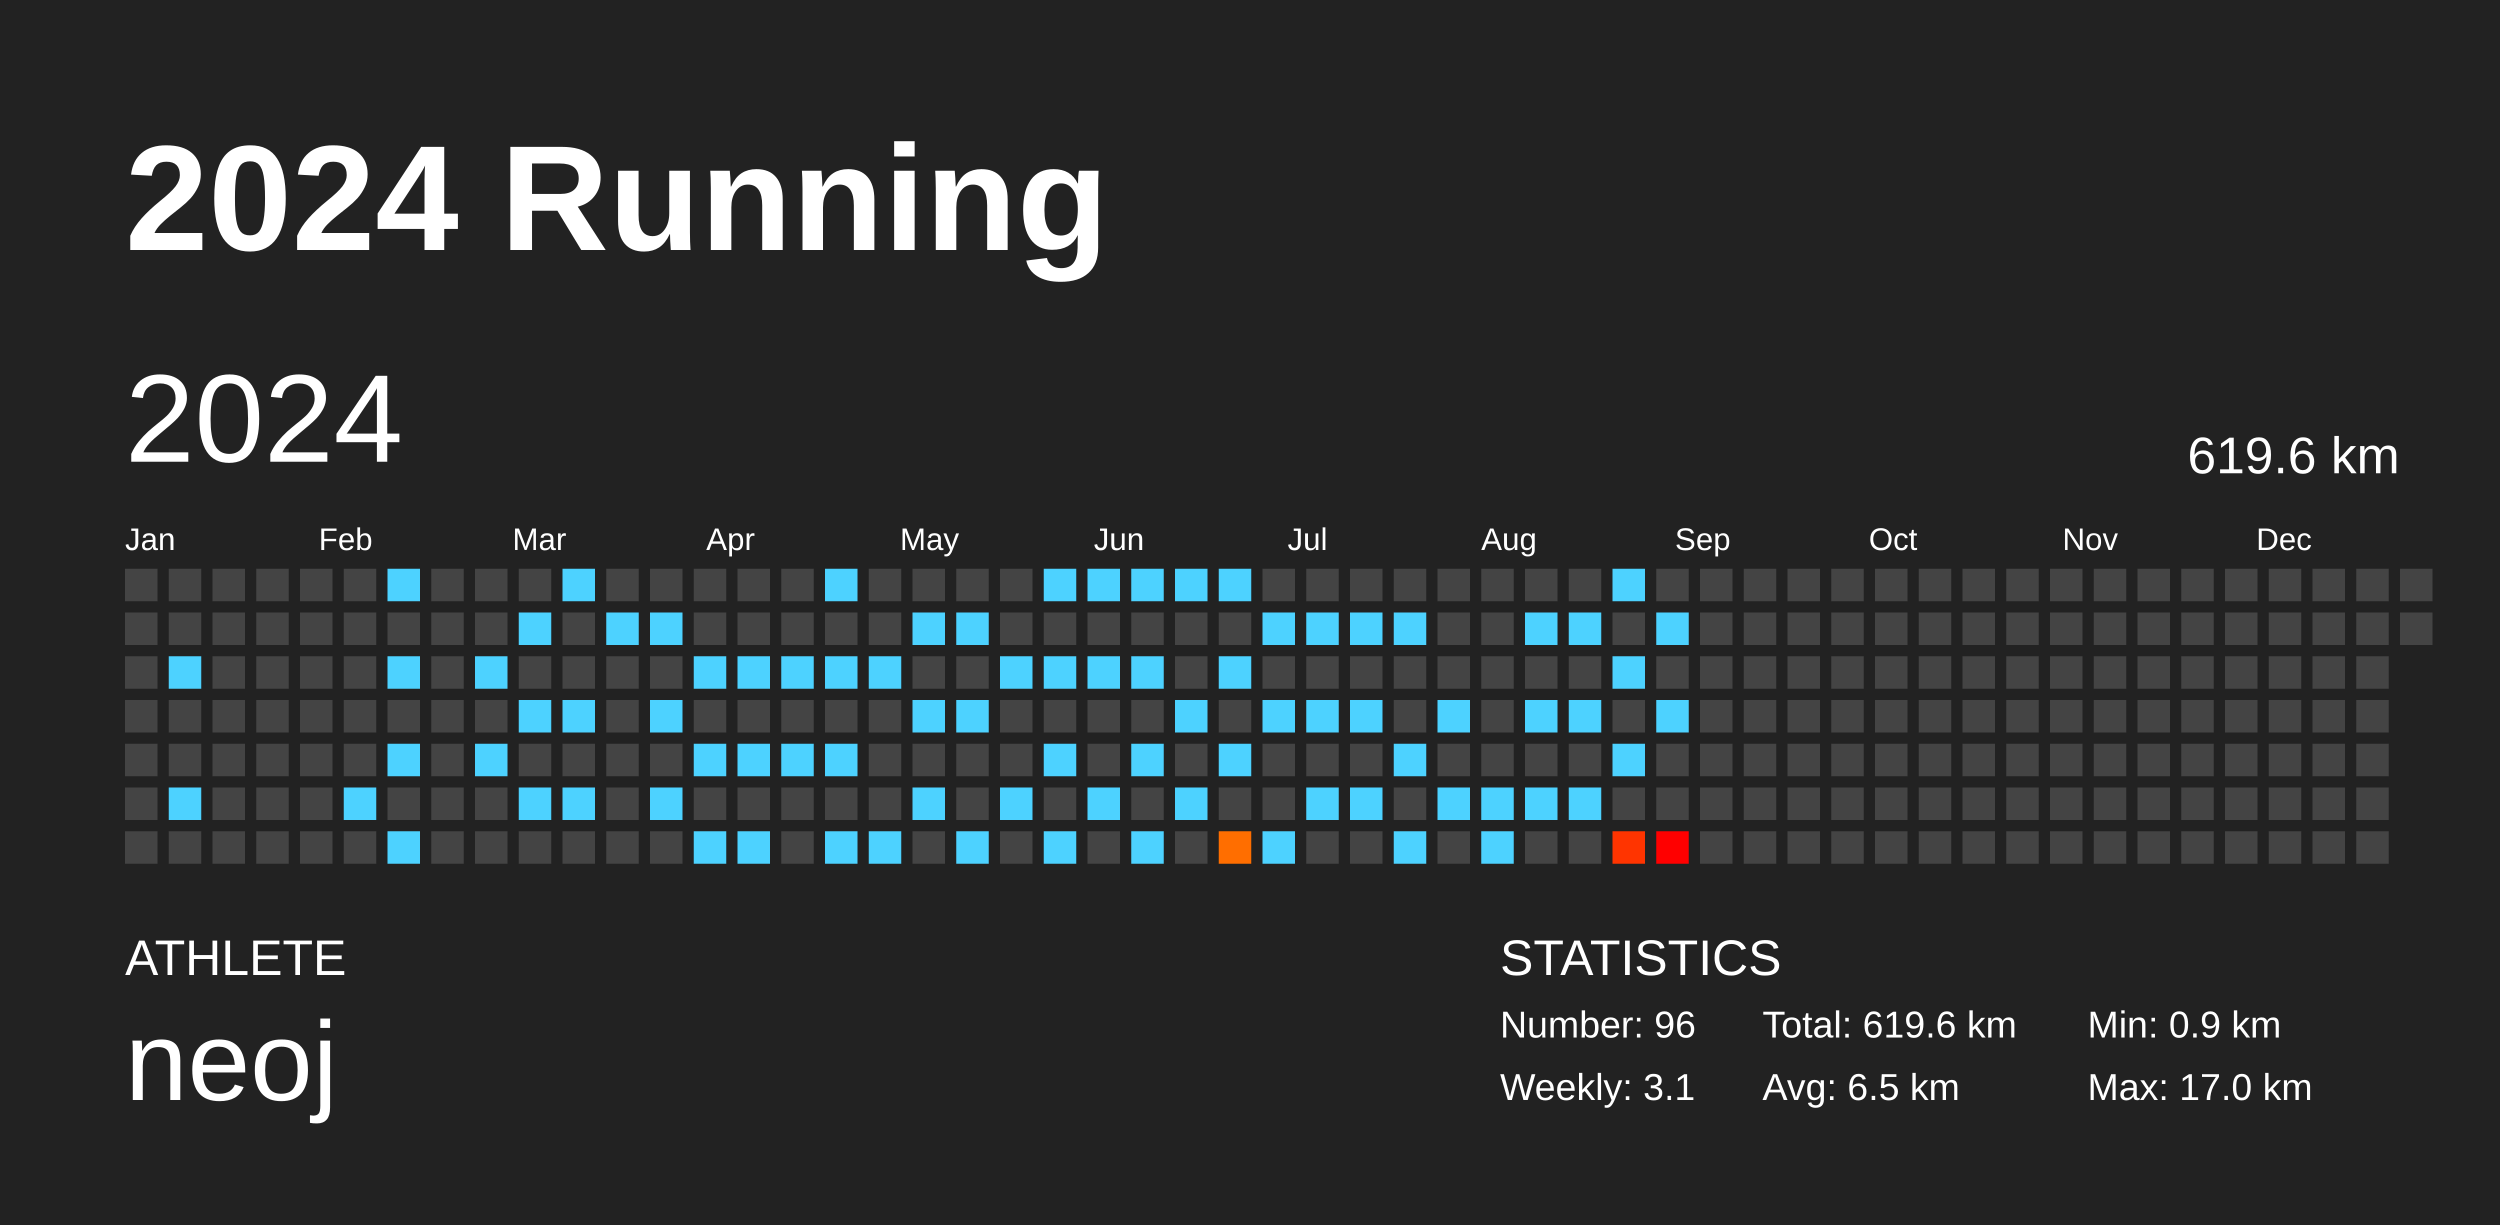
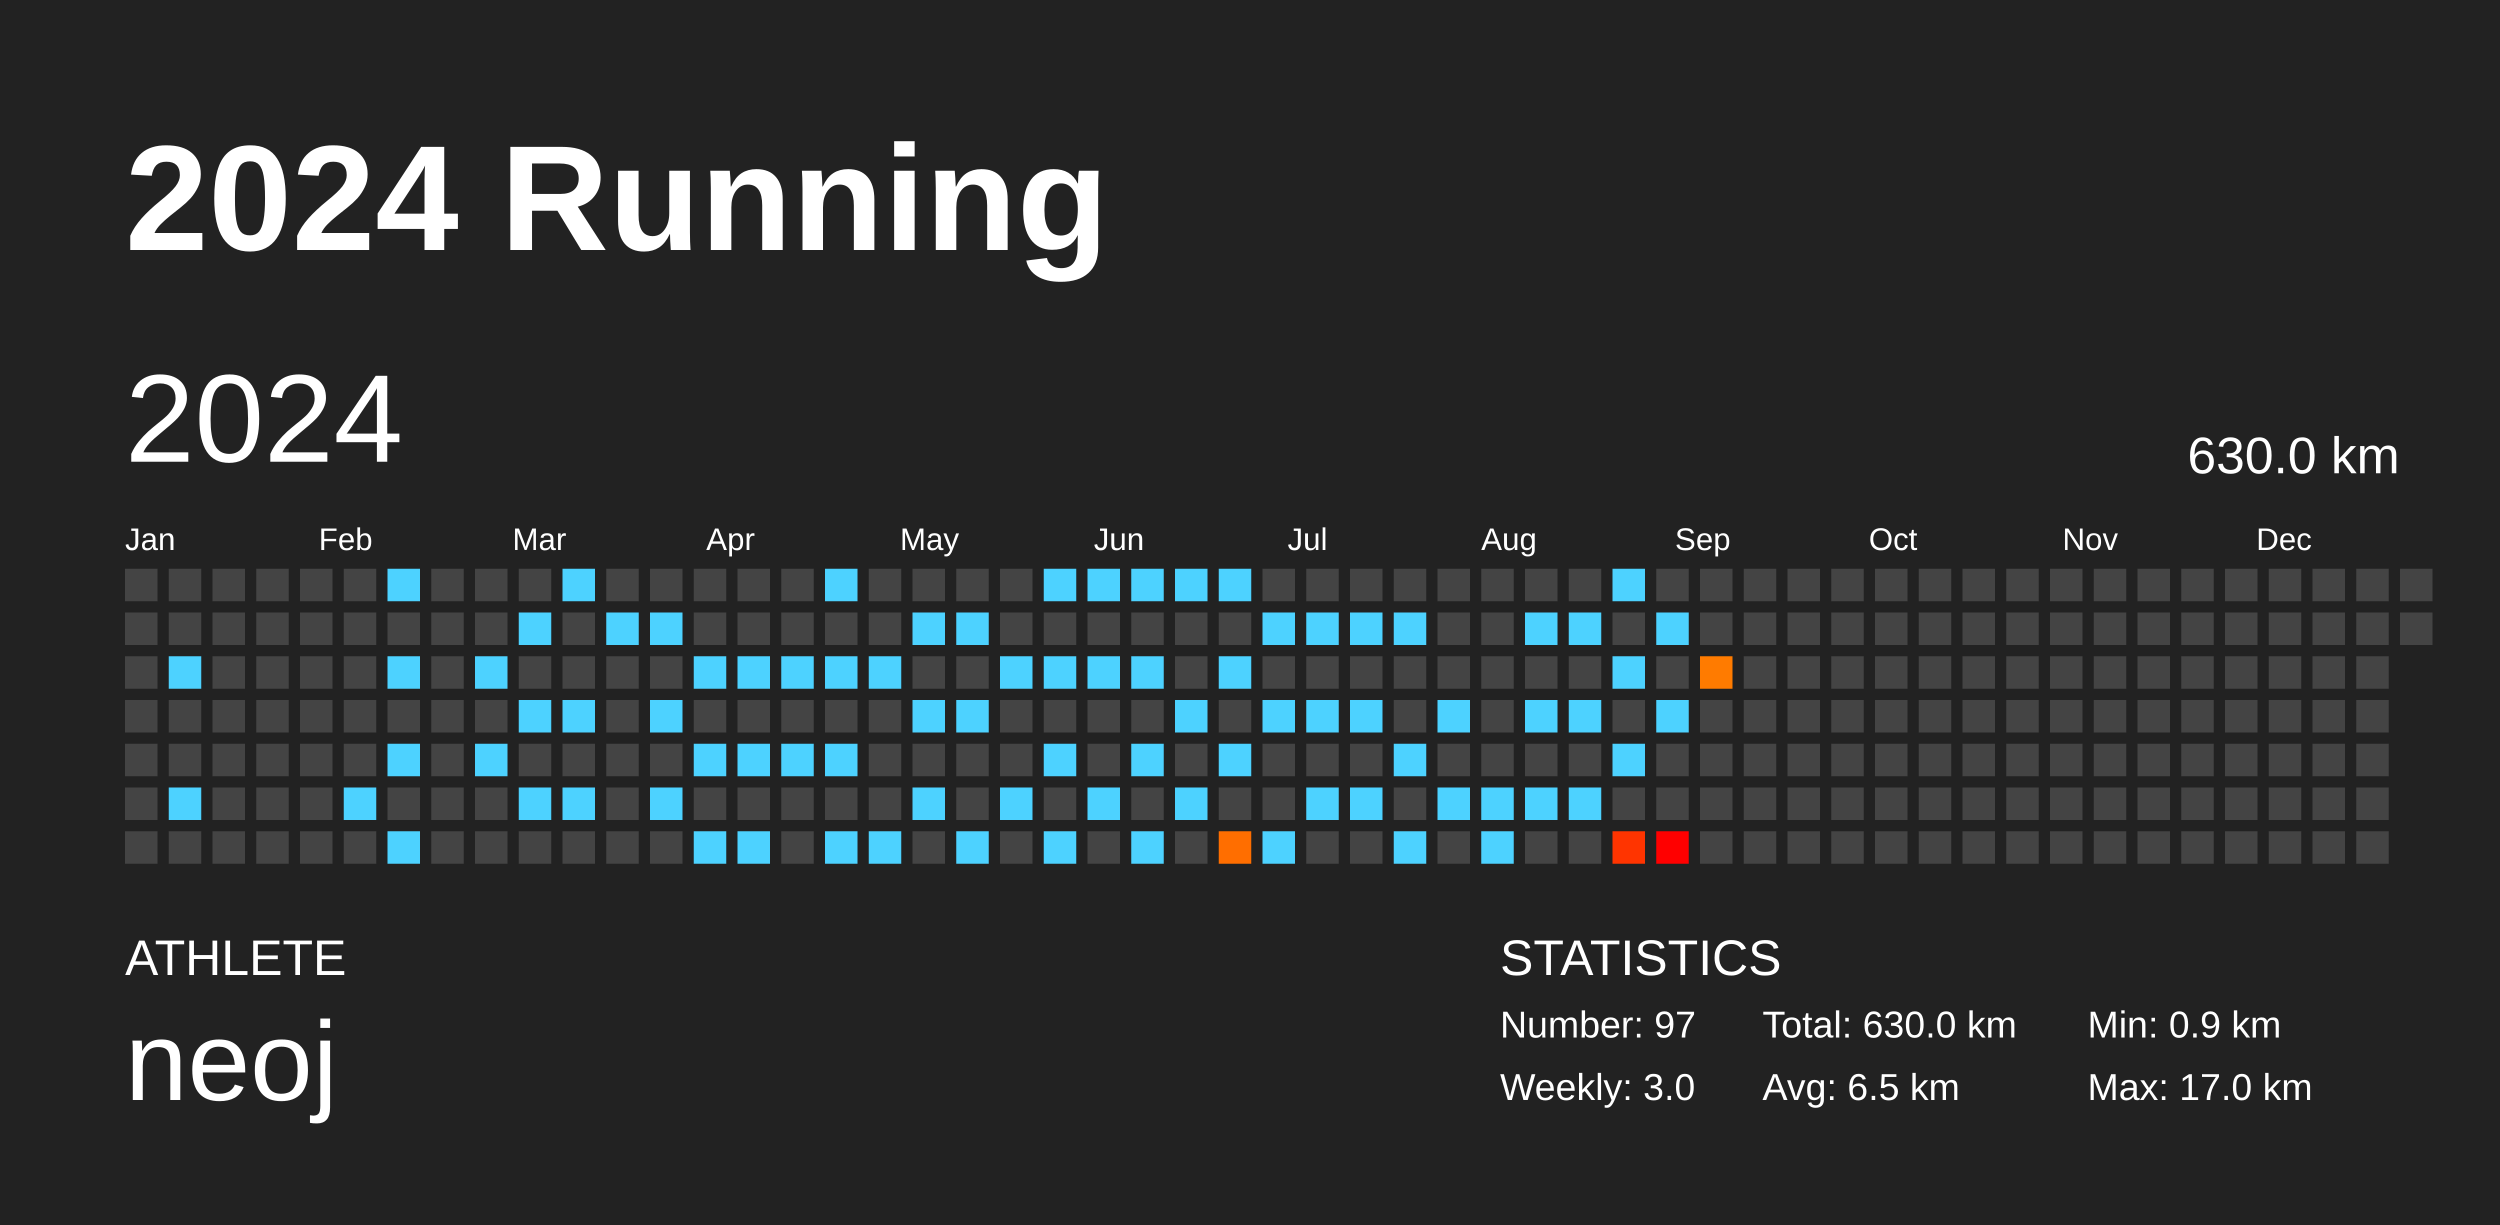
<svg xmlns="http://www.w3.org/2000/svg" baseProfile="full" height="98mm" version="1.1" viewBox="0,0,200,98" width="200mm">
  <defs />
  <rect fill="#222222" height="98" width="200" x="0" y="0" />
  <text fill="#FFFFFF" style="font-size:12px; font-family:Arial; font-weight:bold;" x="10" y="20">2024 Running</text>
  <text fill="#FFFFFF" style="font-size:4px; font-family:Arial" x="10" y="78">ATHLETE</text>
  <text fill="#FFFFFF" style="font-size:9px; font-family:Arial" x="10" y="88">neoj</text>
  <text fill="#FFFFFF" style="font-size:4px; font-family:Arial" x="120" y="78">STATISTICS</text>
-   <text fill="#FFFFFF" style="font-size:3px; font-family:Arial" x="120" y="83">Number: 96</text>
-   <text fill="#FFFFFF" style="font-size:3px; font-family:Arial" x="120" y="88">Weekly: 3.1</text>
-   <text fill="#FFFFFF" style="font-size:3px; font-family:Arial" x="141" y="83">Total: 619.6 km</text>
+   <text fill="#FFFFFF" style="font-size:3px; font-family:Arial" x="120" y="83">Number: 97</text>
+   <text fill="#FFFFFF" style="font-size:3px; font-family:Arial" x="120" y="88">Weekly: 3.0</text>
+   <text fill="#FFFFFF" style="font-size:3px; font-family:Arial" x="141" y="83">Total: 630.0 km</text>
  <text fill="#FFFFFF" style="font-size:3px; font-family:Arial" x="141" y="88">Avg: 6.5 km</text>
  <text fill="#FFFFFF" style="font-size:3px; font-family:Arial" x="167" y="83">Min: 0.9 km</text>
  <text fill="#FFFFFF" style="font-size:3px; font-family:Arial" x="167" y="88">Max: 17.0 km</text>
  <text dominant-baseline="hanging" fill="#FFFFFF" style="font-size:10.0px; font-family:Arial;" x="10" y="30">2024</text>
-   <text dominant-baseline="hanging" fill="#FFFFFF" style="font-size:4.125px; font-family:Arial;" x="175" y="35">619.6 km</text>
+   <text dominant-baseline="hanging" fill="#FFFFFF" style="font-size:4.125px; font-family:Arial;" x="175" y="35">630.0 km</text>
  <text fill="#FFFFFF" style="font-size:2.5px; font-family:Arial" x="10.0" y="44">Jan</text>
  <text fill="#FFFFFF" style="font-size:2.5px; font-family:Arial" x="25.5" y="44">Feb</text>
  <text fill="#FFFFFF" style="font-size:2.5px; font-family:Arial" x="41.0" y="44">Mar</text>
  <text fill="#FFFFFF" style="font-size:2.5px; font-family:Arial" x="56.5" y="44">Apr</text>
  <text fill="#FFFFFF" style="font-size:2.5px; font-family:Arial" x="72.0" y="44">May</text>
  <text fill="#FFFFFF" style="font-size:2.5px; font-family:Arial" x="87.5" y="44">Jun</text>
  <text fill="#FFFFFF" style="font-size:2.5px; font-family:Arial" x="103.0" y="44">Jul</text>
  <text fill="#FFFFFF" style="font-size:2.5px; font-family:Arial" x="118.5" y="44">Aug</text>
  <text fill="#FFFFFF" style="font-size:2.5px; font-family:Arial" x="134.0" y="44">Sep</text>
  <text fill="#FFFFFF" style="font-size:2.5px; font-family:Arial" x="149.5" y="44">Oct</text>
  <text fill="#FFFFFF" style="font-size:2.5px; font-family:Arial" x="165.0" y="44">Nov</text>
  <text fill="#FFFFFF" style="font-size:2.5px; font-family:Arial" x="180.5" y="44">Dec</text>
  <rect fill="#444444" height="2.6" width="2.6" x="10.0" y="45.5" />
  <rect fill="#444444" height="2.6" width="2.6" x="10.0" y="49.0" />
  <rect fill="#444444" height="2.6" width="2.6" x="10.0" y="52.5" />
  <rect fill="#444444" height="2.6" width="2.6" x="10.0" y="56.0" />
  <rect fill="#444444" height="2.6" width="2.6" x="10.0" y="59.5" />
  <rect fill="#444444" height="2.6" width="2.6" x="10.0" y="63.0" />
  <rect fill="#444444" height="2.6" width="2.6" x="10.0" y="66.5" />
  <rect fill="#444444" height="2.6" width="2.6" x="13.5" y="45.5" />
  <rect fill="#444444" height="2.6" width="2.6" x="13.5" y="49.0" />
  <rect fill="#4dd2ff" height="2.6" width="2.6" x="13.5" y="52.5" />
  <rect fill="#444444" height="2.6" width="2.6" x="13.5" y="56.0" />
  <rect fill="#444444" height="2.6" width="2.6" x="13.5" y="59.5" />
  <rect fill="#4dd2ff" height="2.6" width="2.6" x="13.5" y="63.0" />
  <rect fill="#444444" height="2.6" width="2.6" x="13.5" y="66.5" />
  <rect fill="#444444" height="2.6" width="2.6" x="17.0" y="45.5" />
  <rect fill="#444444" height="2.6" width="2.6" x="17.0" y="49.0" />
  <rect fill="#444444" height="2.6" width="2.6" x="17.0" y="52.5" />
  <rect fill="#444444" height="2.6" width="2.6" x="17.0" y="56.0" />
  <rect fill="#444444" height="2.6" width="2.6" x="17.0" y="59.5" />
  <rect fill="#444444" height="2.6" width="2.6" x="17.0" y="63.0" />
  <rect fill="#444444" height="2.6" width="2.6" x="17.0" y="66.5" />
  <rect fill="#444444" height="2.6" width="2.6" x="20.5" y="45.5" />
  <rect fill="#444444" height="2.6" width="2.6" x="20.5" y="49.0" />
  <rect fill="#444444" height="2.6" width="2.6" x="20.5" y="52.5" />
  <rect fill="#444444" height="2.6" width="2.6" x="20.5" y="56.0" />
  <rect fill="#444444" height="2.6" width="2.6" x="20.5" y="59.5" />
  <rect fill="#444444" height="2.6" width="2.6" x="20.5" y="63.0" />
  <rect fill="#444444" height="2.6" width="2.6" x="20.5" y="66.5" />
  <rect fill="#444444" height="2.6" width="2.6" x="24.0" y="45.5" />
  <rect fill="#444444" height="2.6" width="2.6" x="24.0" y="49.0" />
  <rect fill="#444444" height="2.6" width="2.6" x="24.0" y="52.5" />
  <rect fill="#444444" height="2.6" width="2.6" x="24.0" y="56.0" />
  <rect fill="#444444" height="2.6" width="2.6" x="24.0" y="59.5" />
  <rect fill="#444444" height="2.6" width="2.6" x="24.0" y="63.0" />
  <rect fill="#444444" height="2.6" width="2.6" x="24.0" y="66.5" />
  <rect fill="#444444" height="2.6" width="2.6" x="27.5" y="45.5" />
  <rect fill="#444444" height="2.6" width="2.6" x="27.5" y="49.0" />
  <rect fill="#444444" height="2.6" width="2.6" x="27.5" y="52.5" />
  <rect fill="#444444" height="2.6" width="2.6" x="27.5" y="56.0" />
  <rect fill="#444444" height="2.6" width="2.6" x="27.5" y="59.5" />
  <rect fill="#4dd2ff" height="2.6" width="2.6" x="27.5" y="63.0" />
  <rect fill="#444444" height="2.6" width="2.6" x="27.5" y="66.5" />
  <rect fill="#4dd2ff" height="2.6" width="2.6" x="31.0" y="45.5" />
  <rect fill="#444444" height="2.6" width="2.6" x="31.0" y="49.0" />
  <rect fill="#4dd2ff" height="2.6" width="2.6" x="31.0" y="52.5" />
  <rect fill="#444444" height="2.6" width="2.6" x="31.0" y="56.0" />
  <rect fill="#4dd2ff" height="2.6" width="2.6" x="31.0" y="59.5" />
  <rect fill="#444444" height="2.6" width="2.6" x="31.0" y="63.0" />
  <rect fill="#4dd2ff" height="2.6" width="2.6" x="31.0" y="66.5" />
  <rect fill="#444444" height="2.6" width="2.6" x="34.5" y="45.5" />
  <rect fill="#444444" height="2.6" width="2.6" x="34.5" y="49.0" />
  <rect fill="#444444" height="2.6" width="2.6" x="34.5" y="52.5" />
  <rect fill="#444444" height="2.6" width="2.6" x="34.5" y="56.0" />
  <rect fill="#444444" height="2.6" width="2.6" x="34.5" y="59.5" />
  <rect fill="#444444" height="2.6" width="2.6" x="34.5" y="63.0" />
  <rect fill="#444444" height="2.6" width="2.6" x="34.5" y="66.5" />
  <rect fill="#444444" height="2.6" width="2.6" x="38.0" y="45.5" />
  <rect fill="#444444" height="2.6" width="2.6" x="38.0" y="49.0" />
  <rect fill="#4dd2ff" height="2.6" width="2.6" x="38.0" y="52.5" />
  <rect fill="#444444" height="2.6" width="2.6" x="38.0" y="56.0" />
  <rect fill="#4dd2ff" height="2.6" width="2.6" x="38.0" y="59.5" />
  <rect fill="#444444" height="2.6" width="2.6" x="38.0" y="63.0" />
  <rect fill="#444444" height="2.6" width="2.6" x="38.0" y="66.5" />
  <rect fill="#444444" height="2.6" width="2.6" x="41.5" y="45.5" />
  <rect fill="#4dd2ff" height="2.6" width="2.6" x="41.5" y="49.0" />
  <rect fill="#444444" height="2.6" width="2.6" x="41.5" y="52.5" />
  <rect fill="#4dd2ff" height="2.6" width="2.6" x="41.5" y="56.0" />
  <rect fill="#444444" height="2.6" width="2.6" x="41.5" y="59.5" />
  <rect fill="#4dd2ff" height="2.6" width="2.6" x="41.5" y="63.0" />
  <rect fill="#444444" height="2.6" width="2.6" x="41.5" y="66.5" />
  <rect fill="#4dd2ff" height="2.6" width="2.6" x="45.0" y="45.5" />
  <rect fill="#444444" height="2.6" width="2.6" x="45.0" y="49.0" />
  <rect fill="#444444" height="2.6" width="2.6" x="45.0" y="52.5" />
  <rect fill="#4dd2ff" height="2.6" width="2.6" x="45.0" y="56.0" />
  <rect fill="#444444" height="2.6" width="2.6" x="45.0" y="59.5" />
  <rect fill="#4dd2ff" height="2.6" width="2.6" x="45.0" y="63.0" />
  <rect fill="#444444" height="2.6" width="2.6" x="45.0" y="66.5" />
  <rect fill="#444444" height="2.6" width="2.6" x="48.5" y="45.5" />
  <rect fill="#4dd2ff" height="2.6" width="2.6" x="48.5" y="49.0" />
  <rect fill="#444444" height="2.6" width="2.6" x="48.5" y="52.5" />
  <rect fill="#444444" height="2.6" width="2.6" x="48.5" y="56.0" />
  <rect fill="#444444" height="2.6" width="2.6" x="48.5" y="59.5" />
  <rect fill="#444444" height="2.6" width="2.6" x="48.5" y="63.0" />
  <rect fill="#444444" height="2.6" width="2.6" x="48.5" y="66.5" />
  <rect fill="#444444" height="2.6" width="2.6" x="52.0" y="45.5" />
  <rect fill="#4dd2ff" height="2.6" width="2.6" x="52.0" y="49.0" />
  <rect fill="#444444" height="2.6" width="2.6" x="52.0" y="52.5" />
  <rect fill="#4dd2ff" height="2.6" width="2.6" x="52.0" y="56.0" />
  <rect fill="#444444" height="2.6" width="2.6" x="52.0" y="59.5" />
  <rect fill="#4dd2ff" height="2.6" width="2.6" x="52.0" y="63.0" />
  <rect fill="#444444" height="2.6" width="2.6" x="52.0" y="66.5" />
  <rect fill="#444444" height="2.6" width="2.6" x="55.5" y="45.5" />
  <rect fill="#444444" height="2.6" width="2.6" x="55.5" y="49.0" />
  <rect fill="#4dd2ff" height="2.6" width="2.6" x="55.5" y="52.5" />
  <rect fill="#444444" height="2.6" width="2.6" x="55.5" y="56.0" />
  <rect fill="#4dd2ff" height="2.6" width="2.6" x="55.5" y="59.5" />
  <rect fill="#444444" height="2.6" width="2.6" x="55.5" y="63.0" />
  <rect fill="#4dd2ff" height="2.6" width="2.6" x="55.5" y="66.5" />
  <rect fill="#444444" height="2.6" width="2.6" x="59.0" y="45.5" />
  <rect fill="#444444" height="2.6" width="2.6" x="59.0" y="49.0" />
  <rect fill="#4dd2ff" height="2.6" width="2.6" x="59.0" y="52.5" />
  <rect fill="#444444" height="2.6" width="2.6" x="59.0" y="56.0" />
  <rect fill="#4dd2ff" height="2.6" width="2.6" x="59.0" y="59.5" />
  <rect fill="#444444" height="2.6" width="2.6" x="59.0" y="63.0" />
  <rect fill="#4dd2ff" height="2.6" width="2.6" x="59.0" y="66.5" />
  <rect fill="#444444" height="2.6" width="2.6" x="62.5" y="45.5" />
  <rect fill="#444444" height="2.6" width="2.6" x="62.5" y="49.0" />
  <rect fill="#4dd2ff" height="2.6" width="2.6" x="62.5" y="52.5" />
  <rect fill="#444444" height="2.6" width="2.6" x="62.5" y="56.0" />
  <rect fill="#4dd2ff" height="2.6" width="2.6" x="62.5" y="59.5" />
  <rect fill="#444444" height="2.6" width="2.6" x="62.5" y="63.0" />
  <rect fill="#444444" height="2.6" width="2.6" x="62.5" y="66.5" />
  <rect fill="#4dd2ff" height="2.6" width="2.6" x="66.0" y="45.5" />
  <rect fill="#444444" height="2.6" width="2.6" x="66.0" y="49.0" />
  <rect fill="#4dd2ff" height="2.6" width="2.6" x="66.0" y="52.5" />
  <rect fill="#444444" height="2.6" width="2.6" x="66.0" y="56.0" />
  <rect fill="#4dd2ff" height="2.6" width="2.6" x="66.0" y="59.5" />
  <rect fill="#444444" height="2.6" width="2.6" x="66.0" y="63.0" />
  <rect fill="#4dd2ff" height="2.6" width="2.6" x="66.0" y="66.5" />
  <rect fill="#444444" height="2.6" width="2.6" x="69.5" y="45.5" />
  <rect fill="#444444" height="2.6" width="2.6" x="69.5" y="49.0" />
  <rect fill="#4dd2ff" height="2.6" width="2.6" x="69.5" y="52.5" />
  <rect fill="#444444" height="2.6" width="2.6" x="69.5" y="56.0" />
  <rect fill="#444444" height="2.6" width="2.6" x="69.5" y="59.5" />
  <rect fill="#444444" height="2.6" width="2.6" x="69.5" y="63.0" />
  <rect fill="#4dd2ff" height="2.6" width="2.6" x="69.5" y="66.5" />
  <rect fill="#444444" height="2.6" width="2.6" x="73.0" y="45.5" />
  <rect fill="#4dd2ff" height="2.6" width="2.6" x="73.0" y="49.0" />
  <rect fill="#444444" height="2.6" width="2.6" x="73.0" y="52.5" />
  <rect fill="#4dd2ff" height="2.6" width="2.6" x="73.0" y="56.0" />
  <rect fill="#444444" height="2.6" width="2.6" x="73.0" y="59.5" />
  <rect fill="#4dd2ff" height="2.6" width="2.6" x="73.0" y="63.0" />
  <rect fill="#444444" height="2.6" width="2.6" x="73.0" y="66.5" />
  <rect fill="#444444" height="2.6" width="2.6" x="76.5" y="45.5" />
  <rect fill="#4dd2ff" height="2.6" width="2.6" x="76.5" y="49.0" />
  <rect fill="#444444" height="2.6" width="2.6" x="76.5" y="52.5" />
  <rect fill="#4dd2ff" height="2.6" width="2.6" x="76.5" y="56.0" />
  <rect fill="#444444" height="2.6" width="2.6" x="76.5" y="59.5" />
  <rect fill="#444444" height="2.6" width="2.6" x="76.5" y="63.0" />
  <rect fill="#4dd2ff" height="2.6" width="2.6" x="76.5" y="66.5" />
  <rect fill="#444444" height="2.6" width="2.6" x="80.0" y="45.5" />
  <rect fill="#444444" height="2.6" width="2.6" x="80.0" y="49.0" />
  <rect fill="#4dd2ff" height="2.6" width="2.6" x="80.0" y="52.5" />
  <rect fill="#444444" height="2.6" width="2.6" x="80.0" y="56.0" />
  <rect fill="#444444" height="2.6" width="2.6" x="80.0" y="59.5" />
  <rect fill="#4dd2ff" height="2.6" width="2.6" x="80.0" y="63.0" />
  <rect fill="#444444" height="2.6" width="2.6" x="80.0" y="66.5" />
  <rect fill="#4dd2ff" height="2.6" width="2.6" x="83.5" y="45.5" />
  <rect fill="#444444" height="2.6" width="2.6" x="83.5" y="49.0" />
  <rect fill="#4dd2ff" height="2.6" width="2.6" x="83.5" y="52.5" />
  <rect fill="#444444" height="2.6" width="2.6" x="83.5" y="56.0" />
  <rect fill="#4dd2ff" height="2.6" width="2.6" x="83.5" y="59.5" />
  <rect fill="#444444" height="2.6" width="2.6" x="83.5" y="63.0" />
  <rect fill="#4dd2ff" height="2.6" width="2.6" x="83.5" y="66.5" />
  <rect fill="#4dd2ff" height="2.6" width="2.6" x="87.0" y="45.5" />
  <rect fill="#444444" height="2.6" width="2.6" x="87.0" y="49.0" />
  <rect fill="#4dd2ff" height="2.6" width="2.6" x="87.0" y="52.5" />
  <rect fill="#444444" height="2.6" width="2.6" x="87.0" y="56.0" />
  <rect fill="#444444" height="2.6" width="2.6" x="87.0" y="59.5" />
  <rect fill="#4dd2ff" height="2.6" width="2.6" x="87.0" y="63.0" />
  <rect fill="#444444" height="2.6" width="2.6" x="87.0" y="66.5" />
  <rect fill="#4dd2ff" height="2.6" width="2.6" x="90.5" y="45.5" />
  <rect fill="#444444" height="2.6" width="2.6" x="90.5" y="49.0" />
  <rect fill="#4dd2ff" height="2.6" width="2.6" x="90.5" y="52.5" />
  <rect fill="#444444" height="2.6" width="2.6" x="90.5" y="56.0" />
  <rect fill="#4dd2ff" height="2.6" width="2.6" x="90.5" y="59.5" />
  <rect fill="#444444" height="2.6" width="2.6" x="90.5" y="63.0" />
  <rect fill="#4dd2ff" height="2.6" width="2.6" x="90.5" y="66.5" />
  <rect fill="#4dd2ff" height="2.6" width="2.6" x="94.0" y="45.5" />
  <rect fill="#444444" height="2.6" width="2.6" x="94.0" y="49.0" />
  <rect fill="#444444" height="2.6" width="2.6" x="94.0" y="52.5" />
  <rect fill="#4dd2ff" height="2.6" width="2.6" x="94.0" y="56.0" />
  <rect fill="#444444" height="2.6" width="2.6" x="94.0" y="59.5" />
  <rect fill="#4dd2ff" height="2.6" width="2.6" x="94.0" y="63.0" />
  <rect fill="#444444" height="2.6" width="2.6" x="94.0" y="66.5" />
  <rect fill="#4dd2ff" height="2.6" width="2.6" x="97.5" y="45.5" />
  <rect fill="#444444" height="2.6" width="2.6" x="97.5" y="49.0" />
  <rect fill="#4dd2ff" height="2.6" width="2.6" x="97.5" y="52.5" />
  <rect fill="#444444" height="2.6" width="2.6" x="97.5" y="56.0" />
  <rect fill="#4dd2ff" height="2.6" width="2.6" x="97.5" y="59.5" />
  <rect fill="#444444" height="2.6" width="2.6" x="97.5" y="63.0" />
  <rect fill="#ff6e00" height="2.6" width="2.6" x="97.5" y="66.5" />
  <rect fill="#444444" height="2.6" width="2.6" x="101.0" y="45.5" />
  <rect fill="#4dd2ff" height="2.6" width="2.6" x="101.0" y="49.0" />
  <rect fill="#444444" height="2.6" width="2.6" x="101.0" y="52.5" />
  <rect fill="#4dd2ff" height="2.6" width="2.6" x="101.0" y="56.0" />
  <rect fill="#444444" height="2.6" width="2.6" x="101.0" y="59.5" />
  <rect fill="#444444" height="2.6" width="2.6" x="101.0" y="63.0" />
  <rect fill="#4dd2ff" height="2.6" width="2.6" x="101.0" y="66.5" />
  <rect fill="#444444" height="2.6" width="2.6" x="104.5" y="45.5" />
  <rect fill="#4dd2ff" height="2.6" width="2.6" x="104.5" y="49.0" />
  <rect fill="#444444" height="2.6" width="2.6" x="104.5" y="52.5" />
  <rect fill="#4dd2ff" height="2.6" width="2.6" x="104.5" y="56.0" />
  <rect fill="#444444" height="2.6" width="2.6" x="104.5" y="59.5" />
  <rect fill="#4dd2ff" height="2.6" width="2.6" x="104.5" y="63.0" />
  <rect fill="#444444" height="2.6" width="2.6" x="104.5" y="66.5" />
  <rect fill="#444444" height="2.6" width="2.6" x="108.0" y="45.5" />
  <rect fill="#4dd2ff" height="2.6" width="2.6" x="108.0" y="49.0" />
  <rect fill="#444444" height="2.6" width="2.6" x="108.0" y="52.5" />
  <rect fill="#4dd2ff" height="2.6" width="2.6" x="108.0" y="56.0" />
  <rect fill="#444444" height="2.6" width="2.6" x="108.0" y="59.5" />
  <rect fill="#4dd2ff" height="2.6" width="2.6" x="108.0" y="63.0" />
  <rect fill="#444444" height="2.6" width="2.6" x="108.0" y="66.5" />
  <rect fill="#444444" height="2.6" width="2.6" x="111.5" y="45.5" />
  <rect fill="#4dd2ff" height="2.6" width="2.6" x="111.5" y="49.0" />
  <rect fill="#444444" height="2.6" width="2.6" x="111.5" y="52.5" />
  <rect fill="#444444" height="2.6" width="2.6" x="111.5" y="56.0" />
  <rect fill="#4dd2ff" height="2.6" width="2.6" x="111.5" y="59.5" />
  <rect fill="#444444" height="2.6" width="2.6" x="111.5" y="63.0" />
  <rect fill="#4dd2ff" height="2.6" width="2.6" x="111.5" y="66.5" />
  <rect fill="#444444" height="2.6" width="2.6" x="115.0" y="45.5" />
  <rect fill="#444444" height="2.6" width="2.6" x="115.0" y="49.0" />
  <rect fill="#444444" height="2.6" width="2.6" x="115.0" y="52.5" />
  <rect fill="#4dd2ff" height="2.6" width="2.6" x="115.0" y="56.0" />
  <rect fill="#444444" height="2.6" width="2.6" x="115.0" y="59.5" />
  <rect fill="#4dd2ff" height="2.6" width="2.6" x="115.0" y="63.0" />
  <rect fill="#444444" height="2.6" width="2.6" x="115.0" y="66.5" />
  <rect fill="#444444" height="2.6" width="2.6" x="118.5" y="45.5" />
  <rect fill="#444444" height="2.6" width="2.6" x="118.5" y="49.0" />
  <rect fill="#444444" height="2.6" width="2.6" x="118.5" y="52.5" />
  <rect fill="#444444" height="2.6" width="2.6" x="118.5" y="56.0" />
  <rect fill="#444444" height="2.6" width="2.6" x="118.5" y="59.5" />
  <rect fill="#4dd2ff" height="2.6" width="2.6" x="118.5" y="63.0" />
  <rect fill="#4dd2ff" height="2.6" width="2.6" x="118.5" y="66.5" />
  <rect fill="#444444" height="2.6" width="2.6" x="122.0" y="45.5" />
  <rect fill="#4dd2ff" height="2.6" width="2.6" x="122.0" y="49.0" />
  <rect fill="#444444" height="2.6" width="2.6" x="122.0" y="52.5" />
  <rect fill="#4dd2ff" height="2.6" width="2.6" x="122.0" y="56.0" />
  <rect fill="#444444" height="2.6" width="2.6" x="122.0" y="59.5" />
  <rect fill="#4dd2ff" height="2.6" width="2.6" x="122.0" y="63.0" />
  <rect fill="#444444" height="2.6" width="2.6" x="122.0" y="66.5" />
  <rect fill="#444444" height="2.6" width="2.6" x="125.5" y="45.5" />
  <rect fill="#4dd2ff" height="2.6" width="2.6" x="125.5" y="49.0" />
  <rect fill="#444444" height="2.6" width="2.6" x="125.5" y="52.5" />
  <rect fill="#4dd2ff" height="2.6" width="2.6" x="125.5" y="56.0" />
  <rect fill="#444444" height="2.6" width="2.6" x="125.5" y="59.5" />
  <rect fill="#4dd2ff" height="2.6" width="2.6" x="125.5" y="63.0" />
  <rect fill="#444444" height="2.6" width="2.6" x="125.5" y="66.5" />
  <rect fill="#4dd2ff" height="2.6" width="2.6" x="129.0" y="45.5" />
  <rect fill="#444444" height="2.6" width="2.6" x="129.0" y="49.0" />
  <rect fill="#4dd2ff" height="2.6" width="2.6" x="129.0" y="52.5" />
  <rect fill="#444444" height="2.6" width="2.6" x="129.0" y="56.0" />
  <rect fill="#4dd2ff" height="2.6" width="2.6" x="129.0" y="59.5" />
  <rect fill="#444444" height="2.6" width="2.6" x="129.0" y="63.0" />
  <rect fill="#ff3400" height="2.6" width="2.6" x="129.0" y="66.5" />
  <rect fill="#444444" height="2.6" width="2.6" x="132.5" y="45.5" />
  <rect fill="#4dd2ff" height="2.6" width="2.6" x="132.5" y="49.0" />
  <rect fill="#444444" height="2.6" width="2.6" x="132.5" y="52.5" />
  <rect fill="#4dd2ff" height="2.6" width="2.6" x="132.5" y="56.0" />
  <rect fill="#444444" height="2.6" width="2.6" x="132.5" y="59.5" />
  <rect fill="#444444" height="2.6" width="2.6" x="132.5" y="63.0" />
  <rect fill="#ff0000" height="2.6" width="2.6" x="132.5" y="66.5" />
  <rect fill="#444444" height="2.6" width="2.6" x="136.0" y="45.5" />
  <rect fill="#444444" height="2.6" width="2.6" x="136.0" y="49.0" />
-   <rect fill="#444444" height="2.6" width="2.6" x="136.0" y="52.5" />
+   <rect fill="#ff7b00" height="2.6" width="2.6" x="136.0" y="52.5" />
  <rect fill="#444444" height="2.6" width="2.6" x="136.0" y="56.0" />
  <rect fill="#444444" height="2.6" width="2.6" x="136.0" y="59.5" />
  <rect fill="#444444" height="2.6" width="2.6" x="136.0" y="63.0" />
  <rect fill="#444444" height="2.6" width="2.6" x="136.0" y="66.5" />
  <rect fill="#444444" height="2.6" width="2.6" x="139.5" y="45.5" />
  <rect fill="#444444" height="2.6" width="2.6" x="139.5" y="49.0" />
  <rect fill="#444444" height="2.6" width="2.6" x="139.5" y="52.5" />
  <rect fill="#444444" height="2.6" width="2.6" x="139.5" y="56.0" />
  <rect fill="#444444" height="2.6" width="2.6" x="139.5" y="59.5" />
  <rect fill="#444444" height="2.6" width="2.6" x="139.5" y="63.0" />
  <rect fill="#444444" height="2.6" width="2.6" x="139.5" y="66.5" />
  <rect fill="#444444" height="2.6" width="2.6" x="143.0" y="45.5" />
  <rect fill="#444444" height="2.6" width="2.6" x="143.0" y="49.0" />
  <rect fill="#444444" height="2.6" width="2.6" x="143.0" y="52.5" />
  <rect fill="#444444" height="2.6" width="2.6" x="143.0" y="56.0" />
  <rect fill="#444444" height="2.6" width="2.6" x="143.0" y="59.5" />
  <rect fill="#444444" height="2.6" width="2.6" x="143.0" y="63.0" />
  <rect fill="#444444" height="2.6" width="2.6" x="143.0" y="66.5" />
  <rect fill="#444444" height="2.6" width="2.6" x="146.5" y="45.5" />
  <rect fill="#444444" height="2.6" width="2.6" x="146.5" y="49.0" />
  <rect fill="#444444" height="2.6" width="2.6" x="146.5" y="52.5" />
  <rect fill="#444444" height="2.6" width="2.6" x="146.5" y="56.0" />
  <rect fill="#444444" height="2.6" width="2.6" x="146.5" y="59.5" />
  <rect fill="#444444" height="2.6" width="2.6" x="146.5" y="63.0" />
  <rect fill="#444444" height="2.6" width="2.6" x="146.5" y="66.5" />
  <rect fill="#444444" height="2.6" width="2.6" x="150.0" y="45.5" />
  <rect fill="#444444" height="2.6" width="2.6" x="150.0" y="49.0" />
  <rect fill="#444444" height="2.6" width="2.6" x="150.0" y="52.5" />
  <rect fill="#444444" height="2.6" width="2.6" x="150.0" y="56.0" />
  <rect fill="#444444" height="2.6" width="2.6" x="150.0" y="59.5" />
  <rect fill="#444444" height="2.6" width="2.6" x="150.0" y="63.0" />
  <rect fill="#444444" height="2.6" width="2.6" x="150.0" y="66.5" />
  <rect fill="#444444" height="2.6" width="2.6" x="153.5" y="45.5" />
  <rect fill="#444444" height="2.6" width="2.6" x="153.5" y="49.0" />
  <rect fill="#444444" height="2.6" width="2.6" x="153.5" y="52.5" />
  <rect fill="#444444" height="2.6" width="2.6" x="153.5" y="56.0" />
  <rect fill="#444444" height="2.6" width="2.6" x="153.5" y="59.5" />
  <rect fill="#444444" height="2.6" width="2.6" x="153.5" y="63.0" />
  <rect fill="#444444" height="2.6" width="2.6" x="153.5" y="66.5" />
  <rect fill="#444444" height="2.6" width="2.6" x="157.0" y="45.5" />
  <rect fill="#444444" height="2.6" width="2.6" x="157.0" y="49.0" />
  <rect fill="#444444" height="2.6" width="2.6" x="157.0" y="52.5" />
  <rect fill="#444444" height="2.6" width="2.6" x="157.0" y="56.0" />
  <rect fill="#444444" height="2.6" width="2.6" x="157.0" y="59.5" />
  <rect fill="#444444" height="2.6" width="2.6" x="157.0" y="63.0" />
  <rect fill="#444444" height="2.6" width="2.6" x="157.0" y="66.5" />
  <rect fill="#444444" height="2.6" width="2.6" x="160.5" y="45.5" />
  <rect fill="#444444" height="2.6" width="2.6" x="160.5" y="49.0" />
  <rect fill="#444444" height="2.6" width="2.6" x="160.5" y="52.5" />
  <rect fill="#444444" height="2.6" width="2.6" x="160.5" y="56.0" />
  <rect fill="#444444" height="2.6" width="2.6" x="160.5" y="59.5" />
  <rect fill="#444444" height="2.6" width="2.6" x="160.5" y="63.0" />
  <rect fill="#444444" height="2.6" width="2.6" x="160.5" y="66.5" />
  <rect fill="#444444" height="2.6" width="2.6" x="164.0" y="45.5" />
  <rect fill="#444444" height="2.6" width="2.6" x="164.0" y="49.0" />
  <rect fill="#444444" height="2.6" width="2.6" x="164.0" y="52.5" />
  <rect fill="#444444" height="2.6" width="2.6" x="164.0" y="56.0" />
  <rect fill="#444444" height="2.6" width="2.6" x="164.0" y="59.5" />
  <rect fill="#444444" height="2.6" width="2.6" x="164.0" y="63.0" />
  <rect fill="#444444" height="2.6" width="2.6" x="164.0" y="66.5" />
  <rect fill="#444444" height="2.6" width="2.6" x="167.5" y="45.5" />
  <rect fill="#444444" height="2.6" width="2.6" x="167.5" y="49.0" />
  <rect fill="#444444" height="2.6" width="2.6" x="167.5" y="52.5" />
  <rect fill="#444444" height="2.6" width="2.6" x="167.5" y="56.0" />
  <rect fill="#444444" height="2.6" width="2.6" x="167.5" y="59.5" />
  <rect fill="#444444" height="2.6" width="2.6" x="167.5" y="63.0" />
  <rect fill="#444444" height="2.6" width="2.6" x="167.5" y="66.5" />
  <rect fill="#444444" height="2.6" width="2.6" x="171.0" y="45.5" />
  <rect fill="#444444" height="2.6" width="2.6" x="171.0" y="49.0" />
  <rect fill="#444444" height="2.6" width="2.6" x="171.0" y="52.5" />
  <rect fill="#444444" height="2.6" width="2.6" x="171.0" y="56.0" />
  <rect fill="#444444" height="2.6" width="2.6" x="171.0" y="59.5" />
  <rect fill="#444444" height="2.6" width="2.6" x="171.0" y="63.0" />
  <rect fill="#444444" height="2.6" width="2.6" x="171.0" y="66.5" />
  <rect fill="#444444" height="2.6" width="2.6" x="174.5" y="45.5" />
  <rect fill="#444444" height="2.6" width="2.6" x="174.5" y="49.0" />
  <rect fill="#444444" height="2.6" width="2.6" x="174.5" y="52.5" />
  <rect fill="#444444" height="2.6" width="2.6" x="174.5" y="56.0" />
  <rect fill="#444444" height="2.6" width="2.6" x="174.5" y="59.5" />
  <rect fill="#444444" height="2.6" width="2.6" x="174.5" y="63.0" />
  <rect fill="#444444" height="2.6" width="2.6" x="174.5" y="66.5" />
  <rect fill="#444444" height="2.6" width="2.6" x="178.0" y="45.5" />
  <rect fill="#444444" height="2.6" width="2.6" x="178.0" y="49.0" />
  <rect fill="#444444" height="2.6" width="2.6" x="178.0" y="52.5" />
  <rect fill="#444444" height="2.6" width="2.6" x="178.0" y="56.0" />
  <rect fill="#444444" height="2.6" width="2.6" x="178.0" y="59.5" />
  <rect fill="#444444" height="2.6" width="2.6" x="178.0" y="63.0" />
  <rect fill="#444444" height="2.6" width="2.6" x="178.0" y="66.5" />
  <rect fill="#444444" height="2.6" width="2.6" x="181.5" y="45.5" />
  <rect fill="#444444" height="2.6" width="2.6" x="181.5" y="49.0" />
  <rect fill="#444444" height="2.6" width="2.6" x="181.5" y="52.5" />
  <rect fill="#444444" height="2.6" width="2.6" x="181.5" y="56.0" />
  <rect fill="#444444" height="2.6" width="2.6" x="181.5" y="59.5" />
  <rect fill="#444444" height="2.6" width="2.6" x="181.5" y="63.0" />
  <rect fill="#444444" height="2.6" width="2.6" x="181.5" y="66.5" />
  <rect fill="#444444" height="2.6" width="2.6" x="185.0" y="45.5" />
  <rect fill="#444444" height="2.6" width="2.6" x="185.0" y="49.0" />
  <rect fill="#444444" height="2.6" width="2.6" x="185.0" y="52.5" />
  <rect fill="#444444" height="2.6" width="2.6" x="185.0" y="56.0" />
  <rect fill="#444444" height="2.6" width="2.6" x="185.0" y="59.5" />
  <rect fill="#444444" height="2.6" width="2.6" x="185.0" y="63.0" />
  <rect fill="#444444" height="2.6" width="2.6" x="185.0" y="66.5" />
  <rect fill="#444444" height="2.6" width="2.6" x="188.5" y="45.5" />
  <rect fill="#444444" height="2.6" width="2.6" x="188.5" y="49.0" />
  <rect fill="#444444" height="2.6" width="2.6" x="188.5" y="52.5" />
  <rect fill="#444444" height="2.6" width="2.6" x="188.5" y="56.0" />
  <rect fill="#444444" height="2.6" width="2.6" x="188.5" y="59.5" />
  <rect fill="#444444" height="2.6" width="2.6" x="188.5" y="63.0" />
  <rect fill="#444444" height="2.6" width="2.6" x="188.5" y="66.5" />
  <rect fill="#444444" height="2.6" width="2.6" x="192.0" y="45.5" />
  <rect fill="#444444" height="2.6" width="2.6" x="192.0" y="49.0" />
</svg>
